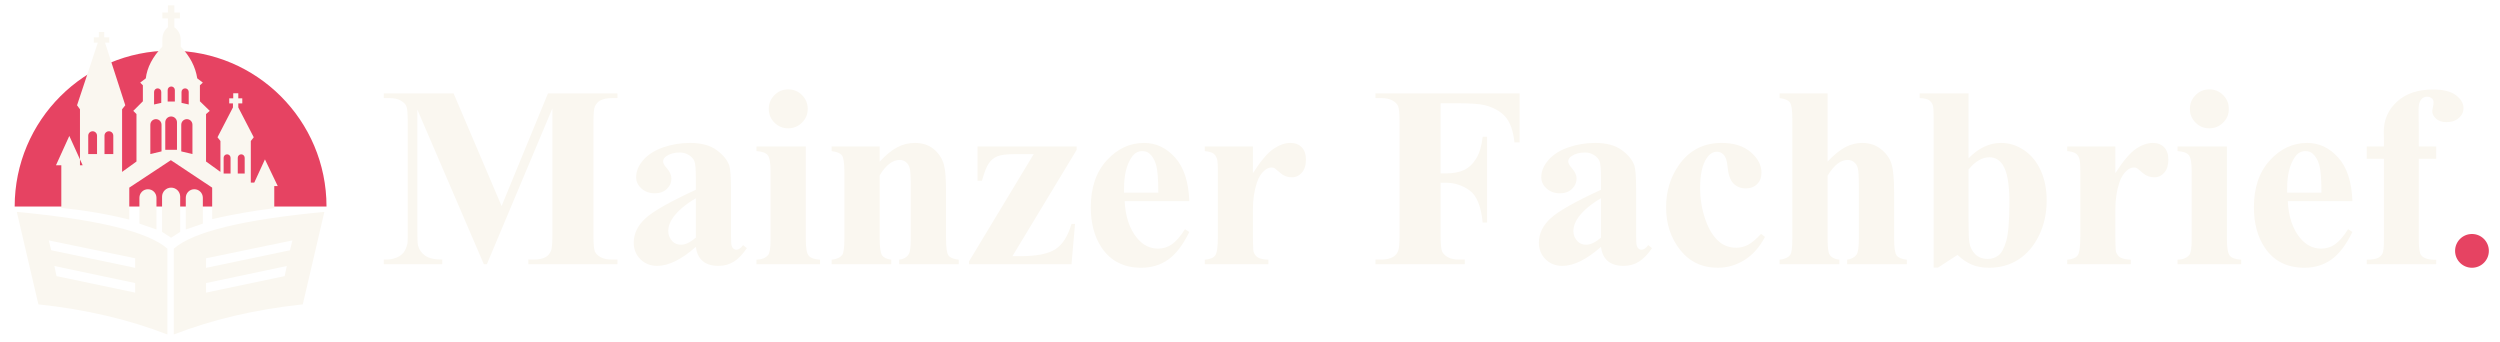
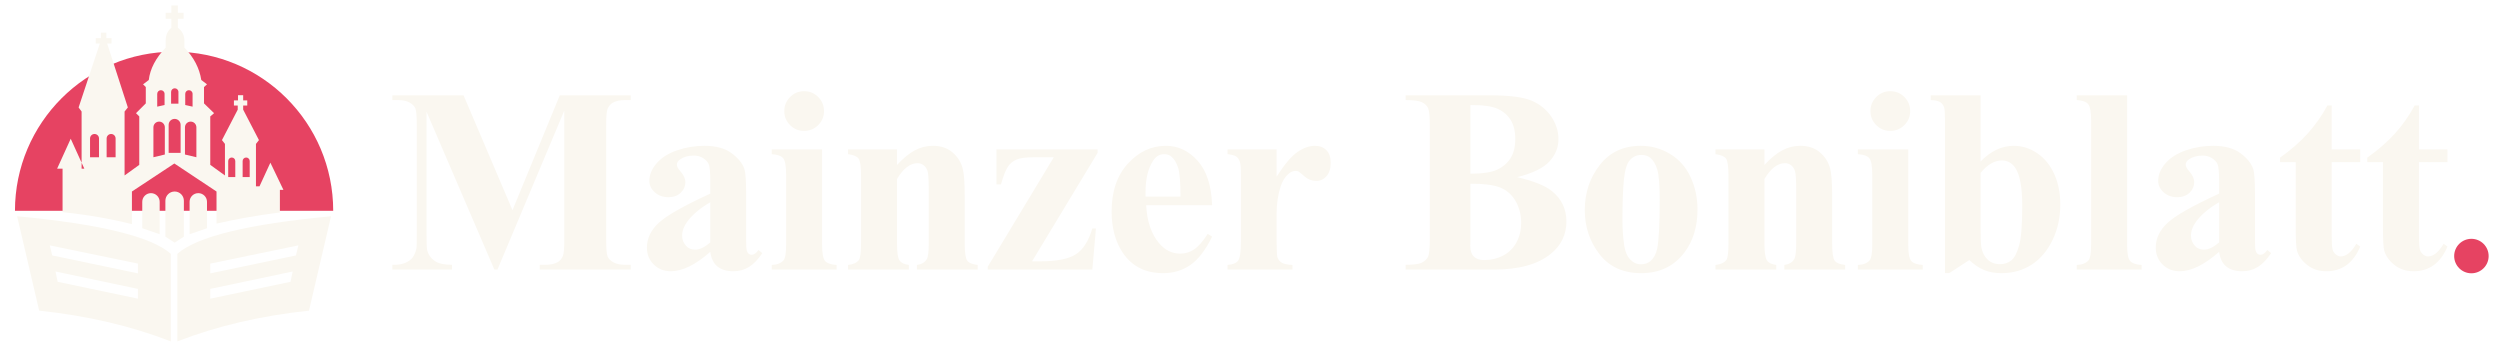
- <svg xmlns="http://www.w3.org/2000/svg" viewBox="0 0 937.988 128" width="938" height="128" role="img">
+ <svg xmlns="http://www.w3.org/2000/svg" viewBox="0 0 919.10 128" width="919" height="128" role="img">
  <path fill="#E64362" d="M5.5 77.5a58.5 58.5 0 0 1 117 0Z" />
  <g fill="#FAF7F0" fill-rule="evenodd">
    <path d="M23 78V62h-2l5-11 5 11h-1V41l-1.1-1.5L36.7 16h-1.5v-2h1.9v-2h2v2h1.9v2h-1.6L47 39.5 45.8 41v23.5l5.4-3.9V42.8L50 41.6l3.6-3.6V32l-1-1 2.1-1.6q.7-6.1 6.2-11.9V15q0-3.1 2.1-4.8V6.9h-2.1V4.7H63V2h2.4v2.7h2.1v2.2h-2.1v3.3q2.4 1.8 2.4 4.8v2.5q5.2 5.4 6.2 11.9l2.1 1.6-1.1 1v6l3.7 3.6-1.4 1.2v17.8l5.4 3.9V52.9l-1.1-1.4 5.8-11.2v-1.5H86v-1.9h1.5V35h1.9v1.9h1.5v1.9h-1.5v1.5l5.8 11.2-1.1 1.4v15.6h1.3l4-8.7 4.8 10h-1.3v8.3q-12.5 1.6-23.3 4.1V70.4L64.1 60.1 48.5 70.4v12Q36.6 79.4 23 78ZM33.1 50.9a1.65 1.65 0 0 1 3.3 0v6.9h-3.3ZM39.2 50.9a1.65 1.65 0 0 1 3.3 0v6.9h-3.3ZM56.4 46.8a2.1 2.1 0 0 1 4.2 0v10l-4.2 1ZM62 45.9a2.2 2.2 0 0 1 4.4 0v10.3H62ZM68 46.8a2.1 2.1 0 0 1 4.2 0v11l-4.2-1ZM57.8 34.5a1.35 1.35 0 0 1 2.7 0v4.1l-2.7.6ZM62.9 33.8a1.35 1.35 0 0 1 2.7 0v4.3h-2.7ZM68.1 34.5a1.35 1.35 0 0 1 2.7 0v4.7l-2.7-.6ZM83.9 59.2a1.3 1.3 0 0 1 2.6 0v5.9h-2.6ZM89.2 59.2a1.3 1.3 0 0 1 2.6 0v5.9h-2.6Z" />
    <path d="M52.3 74.2a3.2 3.2 0 0 1 6.4 0v11.9l-6.4-2.2ZM60.8 73.8a3.4 3.4 0 0 1 6.8 0V87l-3.4 2.2-3.4-2.2ZM69.7 74.2a3.2 3.2 0 0 1 6.4 0v9.7l-6.4 2.2Z" />
    <path d="M6.3 79.5Q52 83.8 62.8 93.3v32.2Q40.9 117 14.4 114.2ZM121.7 79.5Q76 83.8 65.2 93.3v32.2q21.9-8.5 48.4-11.3ZM18.3 90.2l32.4 6.7v3.6l-31.5-6.6ZM20.4 99.8l30.3 6.4v3.6l-29.5-6.2ZM109.7 90.2l-.9 3.7-31.5 6.6v-3.6ZM107.6 99.8l-.8 3.8-29.5 6.2v-3.6Z" />
  </g>
  <g transform="translate(144 33.53594) scale(0.88)">
-     <path fill="#FAF7F0" d="M50.22 49.74 L69.99 1.72 L99.63 1.72 L99.63 3.71 L97.27 3.71 C95.12 3.71 93.4 4.08 92.11 4.83 C91.22 5.34 90.5 6.18 89.97 7.36 C89.57 8.22 89.38 10.46 89.38 14.07 L89.38 62.09 C89.38 65.81 89.57 68.14 89.97 69.07 C90.36 70 91.17 70.82 92.38 71.52 C93.6 72.21 95.23 72.56 97.27 72.56 L99.63 72.56 L99.63 74.55 L61.61 74.55 L61.61 72.56 L63.97 72.56 C66.12 72.56 67.84 72.19 69.13 71.44 C70.02 70.93 70.74 70.07 71.27 68.86 C71.67 68 71.87 65.74 71.87 62.09 L71.87 8.11 L43.94 74.55 L42.65 74.55 L14.29 8.59 L14.29 59.89 C14.29 63.47 14.38 65.67 14.56 66.49 C15.02 68.28 16.03 69.74 17.59 70.87 C19.15 72 21.59 72.56 24.92 72.56 L24.92 74.55 L0 74.55 L0 72.56 L0.75 72.56 C2.36 72.6 3.87 72.34 5.26 71.78 C6.66 71.23 7.72 70.49 8.43 69.56 C9.15 68.62 9.7 67.32 10.1 65.63 C10.17 65.24 10.21 63.41 10.21 60.16 L10.21 14.07 C10.21 10.38 10.01 8.08 9.61 7.17 C9.22 6.26 8.41 5.45 7.2 4.75 C5.98 4.06 4.35 3.71 2.31 3.71 L0 3.71 L0 1.72 L29.76 1.72 ZM133.04 67.14 C126.92 72.55 121.42 75.25 116.55 75.25 C113.69 75.25 111.31 74.31 109.41 72.43 C107.51 70.55 106.56 68.19 106.56 65.37 C106.56 61.53 108.21 58.09 111.5 55.03 C114.8 51.97 121.98 47.89 133.04 42.81 L133.04 37.76 C133.04 33.96 132.84 31.57 132.42 30.59 C132.01 29.6 131.23 28.74 130.09 28.01 C128.94 27.28 127.65 26.91 126.22 26.91 C123.89 26.91 121.98 27.43 120.47 28.47 C119.54 29.11 119.08 29.86 119.08 30.72 C119.08 31.47 119.58 32.41 120.58 33.52 C121.94 35.06 122.62 36.54 122.62 37.97 C122.62 39.73 121.97 41.22 120.66 42.46 C119.35 43.69 117.64 44.31 115.53 44.31 C113.28 44.31 111.39 43.63 109.87 42.27 C108.34 40.91 107.58 39.32 107.58 37.49 C107.58 34.91 108.6 32.45 110.64 30.1 C112.69 27.76 115.53 25.96 119.18 24.71 C122.84 23.45 126.63 22.83 130.57 22.83 C135.33 22.83 139.1 23.84 141.88 25.86 C144.65 27.88 146.45 30.08 147.28 32.44 C147.78 33.95 148.03 37.4 148.03 42.81 L148.03 62.3 C148.03 64.6 148.12 66.04 148.3 66.63 C148.47 67.22 148.74 67.66 149.1 67.94 C149.46 68.23 149.87 68.37 150.34 68.37 C151.27 68.37 152.22 67.71 153.18 66.39 L154.79 67.68 C153 70.33 151.15 72.25 149.24 73.45 C147.32 74.65 145.14 75.25 142.71 75.25 C139.85 75.25 137.61 74.58 136 73.23 C134.38 71.89 133.4 69.86 133.04 67.14 ZM133.04 63.22 L133.04 46.41 C128.71 48.95 125.49 51.67 123.37 54.57 C121.98 56.5 121.28 58.46 121.28 60.42 C121.28 62.07 121.87 63.52 123.05 64.78 C123.95 65.74 125.2 66.23 126.81 66.23 C128.6 66.23 130.68 65.22 133.04 63.22 ZM172.41 0 C174.74 0 176.71 0.81 178.32 2.44 C179.93 4.07 180.74 6.03 180.74 8.33 C180.74 10.62 179.92 12.57 178.29 14.18 C176.66 15.79 174.7 16.6 172.41 16.6 C170.12 16.6 168.17 15.79 166.56 14.18 C164.95 12.57 164.14 10.62 164.14 8.33 C164.14 6.03 164.95 4.07 166.56 2.44 C168.17 0.81 170.12 0 172.41 0 ZM179.93 24.33 L179.93 64.13 C179.93 67.68 180.34 69.94 181.17 70.93 C181.99 71.91 183.6 72.47 186 72.62 L186 74.55 L158.88 74.55 L158.88 72.62 C161.1 72.55 162.74 71.9 163.82 70.68 C164.53 69.86 164.89 67.68 164.89 64.13 L164.89 34.8 C164.89 31.26 164.48 28.99 163.66 28.01 C162.83 27.03 161.24 26.46 158.88 26.32 L158.88 24.33 ZM211.41 24.33 L211.41 30.83 C213.98 28.04 216.46 26.01 218.82 24.73 C221.18 23.46 223.72 22.83 226.45 22.83 C229.7 22.83 232.41 23.73 234.56 25.54 C236.7 27.35 238.14 29.59 238.85 32.28 C239.43 34.32 239.71 38.24 239.71 44.04 L239.71 63.59 C239.71 67.46 240.06 69.87 240.76 70.82 C241.46 71.77 242.92 72.37 245.14 72.62 L245.14 74.55 L219.73 74.55 L219.73 72.62 C221.63 72.37 222.99 71.58 223.81 70.25 C224.39 69.36 224.67 67.14 224.67 63.59 L224.67 41.25 C224.67 37.13 224.51 34.54 224.19 33.46 C223.87 32.39 223.32 31.56 222.55 30.96 C221.78 30.37 220.93 30.08 220 30.08 C216.92 30.08 214.06 32.28 211.41 36.68 L211.41 63.59 C211.41 67.35 211.76 69.73 212.45 70.74 C213.15 71.74 214.45 72.37 216.35 72.62 L216.35 74.55 L190.94 74.55 L190.94 72.62 C193.06 72.4 194.56 71.72 195.45 70.58 C196.06 69.79 196.37 67.46 196.37 63.59 L196.37 35.23 C196.37 31.44 196.02 29.08 195.32 28.14 C194.62 27.21 193.16 26.6 190.94 26.32 L190.94 24.33 ZM293.21 74.55 L249.49 74.55 L249.49 73.37 L277.09 27.61 L269.04 27.61 C265.56 27.61 263.08 27.92 261.57 28.55 C260.07 29.17 258.85 30.18 257.92 31.56 C256.99 32.93 256.02 35.4 255.02 38.94 L253.14 38.94 L253.14 24.33 L295.41 24.33 L295.41 25.78 L268.02 71.11 L271.46 71.11 C278.33 71.11 283.29 70.13 286.33 68.16 C289.38 66.19 291.67 62.59 293.21 57.36 L294.71 57.36 ZM343.43 47.64 L315.87 47.64 C316.2 54.3 317.97 59.57 321.19 63.43 C323.66 66.4 326.63 67.89 330.11 67.89 C332.26 67.89 334.21 67.29 335.96 66.09 C337.72 64.89 339.6 62.73 341.6 59.62 L343.43 60.8 C340.71 66.35 337.7 70.28 334.4 72.59 C331.11 74.9 327.3 76.05 322.96 76.05 C315.52 76.05 309.88 73.19 306.04 67.46 C302.97 62.84 301.43 57.11 301.43 50.27 C301.43 41.89 303.69 35.23 308.22 30.27 C312.75 25.31 318.06 22.83 324.15 22.83 C329.23 22.83 333.64 24.91 337.39 29.08 C341.13 33.26 343.14 39.44 343.43 47.64 ZM330.21 44.04 C330.21 38.28 329.9 34.32 329.27 32.17 C328.65 30.02 327.67 28.4 326.35 27.29 C325.6 26.64 324.59 26.32 323.34 26.32 C321.48 26.32 319.96 27.23 318.77 29.06 C316.66 32.24 315.61 36.61 315.61 42.16 L315.61 44.04 ZM370.55 24.33 L370.55 35.72 C373.88 30.53 376.8 27.08 379.31 25.38 C381.81 23.68 384.23 22.83 386.56 22.83 C388.56 22.83 390.17 23.44 391.36 24.68 C392.56 25.92 393.16 27.66 393.16 29.92 C393.16 32.32 392.58 34.18 391.42 35.5 C390.25 36.83 388.85 37.49 387.2 37.49 C385.3 37.49 383.66 36.88 382.26 35.66 C380.86 34.45 380.04 33.77 379.79 33.62 C379.43 33.41 379.02 33.3 378.55 33.3 C377.52 33.3 376.53 33.69 375.6 34.48 C374.13 35.7 373.02 37.44 372.27 39.69 C371.12 43.17 370.55 47 370.55 51.19 L370.55 62.73 L370.61 65.74 C370.61 67.78 370.73 69.09 370.98 69.66 C371.41 70.63 372.05 71.34 372.89 71.78 C373.73 72.23 375.15 72.51 377.16 72.62 L377.16 74.55 L350.03 74.55 L350.03 72.62 C352.22 72.44 353.7 71.84 354.47 70.82 C355.24 69.8 355.62 67.1 355.62 62.73 L355.62 34.97 C355.62 32.1 355.48 30.28 355.19 29.49 C354.83 28.48 354.31 27.75 353.63 27.29 C352.95 26.82 351.75 26.5 350.03 26.32 L350.03 24.33 ZM450.58 5.91 L450.58 35.83 L452.68 35.83 C455.9 35.83 458.53 35.34 460.57 34.38 C462.61 33.41 464.34 31.78 465.75 29.49 C467.17 27.2 468.09 24.1 468.52 20.2 L470.4 20.2 L470.4 56.77 L468.52 56.77 C467.84 49.86 465.99 45.31 462.96 43.1 C459.94 40.9 456.51 39.8 452.68 39.8 L450.58 39.8 L450.58 62.09 C450.58 65.81 450.79 68.14 451.2 69.07 C451.61 70 452.42 70.82 453.62 71.52 C454.82 72.21 456.44 72.56 458.48 72.56 L460.89 72.56 L460.89 74.55 L422.81 74.55 L422.81 72.56 L425.23 72.56 C427.34 72.56 429.04 72.19 430.33 71.44 C431.26 70.93 431.98 70.07 432.48 68.86 C432.87 68 433.07 65.74 433.07 62.09 L433.07 14.18 C433.07 10.46 432.87 8.13 432.48 7.2 C432.09 6.27 431.29 5.45 430.09 4.75 C428.89 4.06 427.27 3.71 425.23 3.71 L422.81 3.71 L422.81 1.72 L484.26 1.72 L484.26 22.61 L482.06 22.61 C481.55 17.71 480.27 14.07 478.22 11.71 C476.16 9.35 473.18 7.68 469.27 6.71 C467.12 6.18 463.15 5.91 457.35 5.91 ZM518.96 67.14 C512.83 72.55 507.34 75.25 502.47 75.25 C499.6 75.25 497.22 74.31 495.32 72.43 C493.42 70.55 492.48 68.19 492.48 65.37 C492.48 61.53 494.12 58.09 497.42 55.03 C500.71 51.97 507.89 47.89 518.96 42.81 L518.96 37.76 C518.96 33.96 518.75 31.57 518.34 30.59 C517.93 29.6 517.15 28.74 516 28.01 C514.86 27.28 513.57 26.91 512.13 26.91 C509.81 26.91 507.89 27.43 506.39 28.47 C505.46 29.11 504.99 29.86 504.99 30.72 C504.99 31.47 505.49 32.41 506.49 33.52 C507.85 35.06 508.54 36.54 508.54 37.97 C508.54 39.73 507.88 41.22 506.57 42.46 C505.27 43.69 503.56 44.31 501.45 44.31 C499.19 44.31 497.3 43.63 495.78 42.27 C494.26 40.91 493.5 39.32 493.5 37.49 C493.5 34.91 494.52 32.45 496.56 30.1 C498.6 27.76 501.45 25.96 505.1 24.71 C508.75 23.45 512.55 22.83 516.48 22.83 C521.25 22.83 525.02 23.84 527.79 25.86 C530.57 27.88 532.36 30.08 533.19 32.44 C533.69 33.95 533.94 37.4 533.94 42.81 L533.94 62.3 C533.94 64.6 534.03 66.04 534.21 66.63 C534.39 67.22 534.66 67.66 535.01 67.94 C535.37 68.23 535.78 68.37 536.25 68.37 C537.18 68.37 538.13 67.71 539.1 66.39 L540.71 67.68 C538.92 70.33 537.06 72.25 535.15 73.45 C533.23 74.65 531.06 75.25 528.62 75.25 C525.76 75.25 523.52 74.58 521.91 73.23 C520.3 71.89 519.31 69.86 518.96 67.14 ZM518.96 63.22 L518.96 46.41 C514.62 48.95 511.4 51.67 509.29 54.57 C507.89 56.5 507.19 58.46 507.19 60.42 C507.19 62.07 507.78 63.52 508.96 64.78 C509.86 65.74 511.11 66.23 512.72 66.23 C514.51 66.23 516.59 65.22 518.96 63.22 ZM587.22 61.61 L588.89 62.9 C586.52 67.34 583.58 70.64 580.05 72.81 C576.52 74.97 572.77 76.05 568.8 76.05 C562.1 76.05 556.75 73.53 552.74 68.48 C548.73 63.43 546.72 57.36 546.72 50.27 C546.72 43.43 548.55 37.42 552.2 32.23 C556.61 25.96 562.68 22.83 570.41 22.83 C575.6 22.83 579.73 24.13 582.79 26.75 C585.85 29.36 587.38 32.28 587.38 35.5 C587.38 37.54 586.77 39.17 585.53 40.39 C584.29 41.61 582.67 42.22 580.67 42.22 C578.56 42.22 576.81 41.52 575.43 40.12 C574.05 38.73 573.2 36.24 572.88 32.66 C572.67 30.4 572.15 28.82 571.32 27.93 C570.5 27.03 569.53 26.59 568.42 26.59 C566.7 26.59 565.24 27.5 564.02 29.33 C562.16 32.08 561.23 36.31 561.23 42 C561.23 46.73 561.98 51.25 563.48 55.56 C564.99 59.88 567.04 63.09 569.66 65.21 C571.63 66.74 573.96 67.51 576.64 67.51 C578.4 67.51 580.06 67.1 581.64 66.28 C583.21 65.46 585.07 63.9 587.22 61.61 ZM615.58 1.72 L615.58 30.78 C618.34 27.88 620.86 25.83 623.15 24.63 C625.45 23.43 627.83 22.83 630.3 22.83 C633.45 22.83 636.14 23.72 638.38 25.51 C640.62 27.3 642.11 29.41 642.84 31.82 C643.57 34.24 643.94 38.31 643.94 44.04 L643.94 63.65 C643.94 67.48 644.3 69.87 645.01 70.82 C645.73 71.77 647.18 72.37 649.37 72.62 L649.37 74.55 L623.91 74.55 L623.91 72.62 C625.7 72.37 627.04 71.65 627.93 70.47 C628.58 69.54 628.9 67.26 628.9 63.65 L628.9 41.25 C628.9 37.1 628.74 34.49 628.42 33.44 C628.1 32.38 627.55 31.56 626.78 30.96 C626.01 30.37 625.14 30.08 624.17 30.08 C622.74 30.08 621.35 30.57 619.99 31.56 C618.62 32.54 617.16 34.27 615.58 36.74 L615.58 63.65 C615.58 67.23 615.85 69.47 616.39 70.36 C617.07 71.58 618.46 72.33 620.58 72.62 L620.58 74.55 L595.12 74.55 L595.12 72.62 C597.23 72.4 598.73 71.72 599.63 70.58 C600.24 69.79 600.54 67.48 600.54 63.65 L600.54 12.62 C600.54 8.83 600.19 6.46 599.49 5.53 C598.8 4.6 597.34 3.99 595.12 3.71 L595.12 1.72 ZM675.68 1.72 L675.68 29.38 C679.91 25.01 684.53 22.83 689.54 22.83 C692.98 22.83 696.22 23.84 699.26 25.86 C702.31 27.88 704.69 30.76 706.41 34.48 C708.13 38.21 708.98 42.5 708.98 47.37 C708.98 52.85 707.89 57.83 705.71 62.3 C703.52 66.78 700.61 70.19 696.95 72.54 C693.3 74.88 689.13 76.05 684.44 76.05 C681.72 76.05 679.3 75.63 677.19 74.77 C675.07 73.91 673 72.51 670.96 70.58 L662.63 76 L660.81 76 L660.81 12.14 C660.81 9.24 660.68 7.45 660.43 6.77 C660.07 5.76 659.51 5.02 658.74 4.54 C657.97 4.06 656.67 3.78 654.84 3.71 L654.84 1.72 ZM675.68 34.16 L675.68 56.5 C675.68 61.05 675.79 63.95 676.01 65.21 C676.36 67.32 677.22 69.03 678.58 70.33 C679.94 71.64 681.68 72.29 683.79 72.29 C685.62 72.29 687.19 71.78 688.49 70.74 C689.8 69.7 690.89 67.64 691.77 64.56 C692.65 61.48 693.09 55.93 693.09 47.91 C693.09 40.21 692.12 34.93 690.19 32.07 C688.79 29.99 686.91 28.95 684.55 28.95 C681.47 28.95 678.51 30.69 675.68 34.16 ZM738.26 24.33 L738.26 35.72 C741.59 30.53 744.51 27.08 747.01 25.38 C749.52 23.68 751.94 22.83 754.26 22.83 C756.27 22.83 757.87 23.44 759.07 24.68 C760.27 25.92 760.87 27.66 760.87 29.92 C760.87 32.32 760.29 34.18 759.12 35.5 C757.96 36.83 756.55 37.49 754.91 37.49 C753.01 37.49 751.36 36.88 749.97 35.66 C748.57 34.45 747.75 33.77 747.5 33.62 C747.14 33.41 746.73 33.3 746.26 33.3 C745.22 33.3 744.24 33.69 743.31 34.48 C741.84 35.7 740.73 37.44 739.98 39.69 C738.83 43.17 738.26 47 738.26 51.19 L738.26 62.73 L738.31 65.74 C738.31 67.78 738.44 69.09 738.69 69.66 C739.12 70.63 739.75 71.34 740.59 71.78 C741.43 72.23 742.86 72.51 744.86 72.62 L744.86 74.55 L717.74 74.55 L717.74 72.62 C719.92 72.44 721.4 71.84 722.17 70.82 C722.94 69.8 723.33 67.1 723.33 62.73 L723.33 34.97 C723.33 32.1 723.18 30.28 722.9 29.49 C722.54 28.48 722.02 27.75 721.34 27.29 C720.66 26.82 719.46 26.5 717.74 26.32 L717.74 24.33 ZM778.33 0 C780.65 0 782.62 0.81 784.23 2.44 C785.84 4.07 786.65 6.03 786.65 8.33 C786.65 10.62 785.84 12.57 784.21 14.18 C782.58 15.79 780.62 16.6 778.33 16.6 C776.03 16.6 774.08 15.79 772.47 14.18 C770.86 12.57 770.05 10.62 770.05 8.33 C770.05 6.03 770.86 4.07 772.47 2.44 C774.08 0.81 776.03 0 778.33 0 ZM785.84 24.33 L785.84 64.13 C785.84 67.68 786.26 69.94 787.08 70.93 C787.9 71.91 789.51 72.47 791.91 72.62 L791.91 74.55 L764.79 74.55 L764.79 72.62 C767.01 72.55 768.66 71.9 769.73 70.68 C770.45 69.86 770.81 67.68 770.81 64.13 L770.81 34.8 C770.81 31.26 770.39 28.99 769.57 28.01 C768.75 27.03 767.15 26.46 764.79 26.32 L764.79 24.33 ZM839.34 47.64 L811.79 47.64 C812.11 54.3 813.88 59.57 817.1 63.43 C819.58 66.4 822.55 67.89 826.02 67.89 C828.17 67.89 830.12 67.29 831.88 66.09 C833.63 64.89 835.51 62.73 837.51 59.62 L839.34 60.8 C836.62 66.35 833.61 70.28 830.32 72.59 C827.02 74.9 823.21 76.05 818.88 76.05 C811.43 76.05 805.79 73.19 801.96 67.46 C798.88 62.84 797.34 57.11 797.34 50.27 C797.34 41.89 799.6 35.23 804.13 30.27 C808.66 25.31 813.97 22.83 820.06 22.83 C825.14 22.83 829.56 24.91 833.3 29.08 C837.04 33.26 839.05 39.44 839.34 47.64 ZM826.13 44.04 C826.13 38.28 825.81 34.32 825.19 32.17 C824.56 30.02 823.59 28.4 822.26 27.29 C821.51 26.64 820.51 26.32 819.25 26.32 C817.39 26.32 815.87 27.23 814.69 29.06 C812.57 32.24 811.52 36.61 811.52 42.16 L811.52 44.04 ZM867.65 29.59 L867.65 64.45 C867.65 67.82 868 69.93 868.72 70.79 C869.87 72.12 871.98 72.72 875.06 72.62 L875.06 74.55 L845.46 74.55 L845.46 72.62 C847.72 72.58 849.32 72.32 850.27 71.84 C851.22 71.35 851.87 70.68 852.23 69.82 C852.59 68.96 852.77 67.17 852.77 64.45 L852.77 29.59 L845.46 29.59 L845.46 24.33 L852.77 24.33 L852.77 20.63 L852.71 18.1 C852.71 12.94 854.6 8.65 858.38 5.21 C862.16 1.77 867.27 0.05 873.72 0.05 C878.12 0.05 881.39 0.88 883.52 2.52 C885.65 4.17 886.71 6 886.71 8 C886.71 9.61 886.05 11.01 884.73 12.19 C883.4 13.37 881.65 13.96 879.46 13.96 C877.6 13.96 876.12 13.48 875.03 12.51 C873.94 11.55 873.39 10.47 873.39 9.29 C873.39 8.97 873.5 8.31 873.72 7.3 C873.86 6.7 873.93 6.12 873.93 5.59 C873.93 4.83 873.72 4.28 873.29 3.92 C872.71 3.38 872.01 3.12 871.19 3.12 C870.15 3.12 869.28 3.54 868.59 4.4 C867.89 5.26 867.54 6.64 867.54 8.54 L867.65 17.94 L867.65 24.33 L875.06 24.33 L875.06 29.59 Z" />
-     <circle fill="#E64362" cx="890.314" cy="68.855" r="7.2" />
+     <path fill="#FAF7F0" d="M50.47 49.7 70.23 1.7H99.87V3.69H97.5Q94.28 3.69 92.35 4.81Q91.01 5.57 90.2 7.34Q89.61 8.63 89.61 14.05V62.04Q89.61 67.63 90.2 69.02Q90.79 70.42 92.62 71.47Q94.44 72.51 97.5 72.51H99.87V74.5H61.86V72.51H64.22Q67.44 72.51 69.37 71.39Q70.71 70.63 71.52 68.81Q72.11 67.52 72.11 62.04V8.09L44.19 74.5H42.9L14.56 8.57V59.84Q14.56 65.21 14.83 66.45Q15.52 69.13 17.86 70.82Q20.2 72.51 25.19 72.51V74.5H0.28V72.51H1.03Q3.44 72.57 5.54 71.74Q7.63 70.9 8.71 69.51Q9.78 68.11 10.37 65.59Q10.48 65 10.48 60.11V14.05Q10.48 8.52 9.89 7.15Q9.3 5.78 7.47 4.73Q5.65 3.69 2.59 3.69H0.28V1.7H30.02ZM133.1 67.09Q123.92 75.2 116.62 75.2Q112.32 75.2 109.48 72.38Q106.63 69.56 106.63 65.32Q106.63 59.57 111.57 54.98Q116.51 50.39 133.1 42.77V37.72Q133.1 32.03 132.48 30.56Q131.87 29.08 130.15 27.98Q128.43 26.88 126.28 26.88Q122.79 26.88 120.54 28.44Q119.14 29.4 119.14 30.69Q119.14 31.82 120.64 33.48Q122.68 35.79 122.68 37.94Q122.68 40.57 120.73 42.42Q118.77 44.27 115.6 44.27Q112.22 44.27 109.93 42.23Q107.65 40.19 107.65 37.46Q107.65 33.59 110.71 30.07Q113.77 26.56 119.25 24.68Q124.72 22.8 130.63 22.8Q137.77 22.8 141.93 25.83Q146.09 28.87 147.33 32.41Q148.08 34.66 148.08 42.77V62.26Q148.08 65.7 148.35 66.58Q148.62 67.47 149.15 67.9Q149.69 68.33 150.39 68.33Q151.78 68.33 153.23 66.34L154.84 67.63Q152.16 71.6 149.29 73.4Q146.41 75.2 142.76 75.2Q138.47 75.2 136.05 73.18Q133.64 71.17 133.1 67.09ZM133.1 63.17V46.37Q126.6 50.18 123.44 54.53Q121.34 57.43 121.34 60.38Q121.34 62.85 123.11 64.73Q124.46 66.18 126.87 66.18Q129.56 66.18 133.1 63.17ZM172.29 -0.02Q175.78 -0.02 178.2 2.42Q180.61 4.87 180.61 8.3Q180.61 11.74 178.17 14.16Q175.73 16.57 172.29 16.57Q168.86 16.57 166.44 14.16Q164.02 11.74 164.02 8.3Q164.02 4.87 166.44 2.42Q168.86 -0.02 172.29 -0.02ZM179.81 24.3V64.08Q179.81 69.4 181.04 70.88Q182.28 72.35 185.87 72.57V74.5H158.76V72.57Q162.09 72.46 163.7 70.63Q164.78 69.4 164.78 64.08V34.77Q164.78 29.46 163.54 27.98Q162.31 26.5 158.76 26.29V24.3ZM211.11 24.3V30.8Q214.97 26.61 218.52 24.71Q222.06 22.8 226.14 22.8Q231.03 22.8 234.25 25.51Q237.47 28.22 238.54 32.25Q239.4 35.31 239.4 44.01V63.55Q239.4 69.35 240.45 70.77Q241.5 72.19 244.82 72.57V74.5H219.43V72.57Q222.28 72.19 223.51 70.21Q224.37 68.86 224.37 63.55V41.21Q224.37 35.04 223.89 33.43Q223.4 31.82 222.25 30.93Q221.09 30.05 219.7 30.05Q215.08 30.05 211.11 36.65V63.55Q211.11 69.18 212.16 70.69Q213.2 72.19 216.05 72.57V74.5H190.65V72.57Q193.82 72.25 195.16 70.53Q196.08 69.35 196.08 63.55V35.2Q196.08 29.51 195.03 28.11Q193.98 26.72 190.65 26.29V24.3ZM292.71 74.5H249.01V73.32L276.61 27.58H268.55Q263.35 27.58 261.09 28.52Q258.84 29.46 257.44 31.52Q256.05 33.59 254.54 38.91H252.66V24.3H294.91V25.75L267.53 71.06H270.97Q281.28 71.06 285.84 68.11Q290.4 65.16 292.71 57.32H294.22ZM342.75 47.6H315.21Q315.69 57.59 320.52 63.39Q324.23 67.84 329.44 67.84Q332.66 67.84 335.29 66.04Q337.92 64.25 340.93 59.57L342.75 60.76Q338.67 69.08 333.73 72.54Q328.79 76 322.3 76Q311.13 76 305.38 67.41Q300.77 60.49 300.77 50.23Q300.77 37.67 307.56 30.23Q314.35 22.8 323.48 22.8Q331.1 22.8 336.71 29.05Q342.32 35.31 342.75 47.6ZM329.54 44.01Q329.54 35.36 328.6 32.14Q327.66 28.92 325.68 27.26Q324.55 26.29 322.67 26.29Q319.88 26.29 318.11 29.03Q314.94 33.81 314.94 42.13V44.01ZM369.7 24.3V35.68Q374.69 27.9 378.45 25.35Q382.21 22.8 385.7 22.8Q388.71 22.8 390.51 24.65Q392.3 26.5 392.3 29.89Q392.3 33.48 390.56 35.47Q388.81 37.46 386.34 37.46Q383.5 37.46 381.41 35.63Q379.31 33.81 378.94 33.59Q378.4 33.27 377.7 33.27Q376.14 33.27 374.75 34.45Q372.55 36.27 371.42 39.66Q369.7 44.86 369.7 51.15V62.69L369.76 65.7Q369.76 68.76 370.13 69.61Q370.78 71.06 372.04 71.74Q373.3 72.41 376.31 72.57V74.5H349.19V72.57Q352.47 72.3 353.62 70.77Q354.78 69.24 354.78 62.69V34.93Q354.78 30.64 354.35 29.46Q353.81 27.95 352.79 27.26Q351.77 26.56 349.19 26.29V24.3ZM470.2 35.9Q480.57 38.31 484.75 41.75Q490.77 46.64 490.77 54.42Q490.77 62.64 484.16 68Q476.06 74.5 460.59 74.5H423.6V72.51Q428.65 72.51 430.45 71.57Q432.25 70.63 432.97 69.13Q433.7 67.63 433.7 61.72V14.48Q433.7 8.57 432.97 7.04Q432.25 5.51 430.42 4.6Q428.6 3.69 423.6 3.69V1.7H458.5Q471.01 1.7 476.22 3.93Q481.43 6.16 484.43 10.59Q487.44 15.01 487.44 20.01Q487.44 25.27 483.63 29.38Q479.81 33.48 470.2 35.9ZM450.66 34.45Q458.29 34.45 461.91 32.73Q465.53 31.01 467.47 27.9Q469.4 24.79 469.4 19.95Q469.4 15.12 467.49 12.03Q465.59 8.95 462.04 7.34Q458.5 5.73 450.66 5.78ZM450.66 38.64V61.99L450.61 64.68Q450.61 67.57 452.09 69.05Q453.56 70.53 456.46 70.53Q460.76 70.53 464.38 68.62Q468 66.72 469.94 63.09Q471.87 59.47 471.87 55.01Q471.87 49.91 469.51 45.86Q467.14 41.8 463.01 40.19Q458.88 38.58 450.66 38.64ZM521.85 22.8Q528.4 22.8 534.04 26.18Q539.68 29.56 542.6 35.79Q545.53 42.02 545.53 49.43Q545.53 60.11 540.11 67.31Q533.56 76 522.01 76Q510.69 76 504.57 68.06Q498.44 60.11 498.44 49.64Q498.44 38.85 504.7 30.83Q510.95 22.8 521.85 22.8ZM522.07 26.61Q519.33 26.61 517.37 28.68Q515.41 30.74 514.79 36.84Q514.18 42.93 514.18 53.78Q514.18 59.52 514.93 64.51Q515.52 68.33 517.45 70.31Q519.38 72.3 521.85 72.3Q524.27 72.3 525.88 70.96Q527.97 69.13 528.67 65.86Q529.74 60.76 529.74 45.24Q529.74 36.11 528.72 32.7Q527.7 29.3 525.72 27.74Q524.32 26.61 522.07 26.61ZM573.5 24.3V30.8Q577.37 26.61 580.91 24.71Q584.45 22.8 588.53 22.8Q593.42 22.8 596.64 25.51Q599.86 28.22 600.93 32.25Q601.79 35.31 601.79 44.01V63.55Q601.79 69.35 602.84 70.77Q603.89 72.19 607.22 72.57V74.5H581.82V72.57Q584.67 72.19 585.9 70.21Q586.76 68.86 586.76 63.55V41.21Q586.76 35.04 586.28 33.43Q585.79 31.82 584.64 30.93Q583.49 30.05 582.09 30.05Q577.47 30.05 573.5 36.65V63.55Q573.5 69.18 574.55 70.69Q575.59 72.19 578.44 72.57V74.5H553.05V72.57Q556.21 72.25 557.55 70.53Q558.47 69.35 558.47 63.55V35.2Q558.47 29.51 557.42 28.11Q556.37 26.72 553.05 26.29V24.3ZM626.06 -0.02Q629.55 -0.02 631.97 2.42Q634.38 4.87 634.38 8.3Q634.38 11.74 631.94 14.16Q629.5 16.57 626.06 16.57Q622.62 16.57 620.21 14.16Q617.79 11.74 617.79 8.3Q617.79 4.87 620.21 2.42Q622.62 -0.02 626.06 -0.02ZM633.58 24.3V64.08Q633.58 69.4 634.81 70.88Q636.05 72.35 639.64 72.57V74.5H612.53V72.57Q615.86 72.46 617.47 70.63Q618.54 69.4 618.54 64.08V34.77Q618.54 29.46 617.31 27.98Q616.07 26.5 612.53 26.29V24.3ZM663.8 1.7V29.35Q670.14 22.8 677.65 22.8Q682.81 22.8 687.37 25.83Q691.93 28.87 694.51 34.45Q697.09 40.03 697.09 47.33Q697.09 55.55 693.81 62.26Q690.54 68.97 685.06 72.49Q679.59 76 672.55 76Q668.47 76 665.31 74.71Q662.14 73.43 659.08 70.53L650.76 75.95H648.93V12.12Q648.93 7.77 648.56 6.75Q648.02 5.24 646.86 4.52Q645.71 3.79 642.97 3.69V1.7ZM663.8 34.13V56.46Q663.8 63.28 664.12 65.16Q664.66 68.33 666.7 70.29Q668.74 72.25 671.91 72.25Q674.65 72.25 676.61 70.69Q678.57 69.13 679.88 64.51Q681.2 59.9 681.2 47.87Q681.2 36.33 678.3 32.03Q676.2 28.92 672.66 28.92Q668.04 28.92 663.8 34.13ZM725.01 1.7V64.08Q725.01 69.4 726.24 70.88Q727.48 72.35 731.07 72.57V74.5H703.96V72.57Q707.29 72.46 708.9 70.63Q709.97 69.4 709.97 64.08V12.12Q709.97 6.85 708.74 5.38Q707.5 3.9 703.96 3.69V1.7ZM763.45 67.09Q754.27 75.2 746.97 75.2Q742.67 75.2 739.82 72.38Q736.98 69.56 736.98 65.32Q736.98 59.57 741.92 54.98Q746.86 50.39 763.45 42.77V37.72Q763.45 32.03 762.83 30.56Q762.21 29.08 760.49 27.98Q758.78 26.88 756.63 26.88Q753.14 26.88 750.88 28.44Q749.49 29.4 749.49 30.69Q749.49 31.82 750.99 33.48Q753.03 35.79 753.03 37.94Q753.03 40.57 751.07 42.42Q749.11 44.27 745.95 44.27Q742.56 44.27 740.28 42.23Q738 40.19 738 37.46Q738 33.59 741.06 30.07Q744.12 26.56 749.6 24.68Q755.07 22.8 760.98 22.8Q768.12 22.8 772.28 25.83Q776.44 28.87 777.67 32.41Q778.43 34.66 778.43 42.77V62.26Q778.43 65.7 778.69 66.58Q778.96 67.47 779.5 67.9Q780.04 68.33 780.73 68.33Q782.13 68.33 783.58 66.34L785.19 67.63Q782.51 71.6 779.63 73.4Q776.76 75.2 773.11 75.2Q768.82 75.2 766.4 73.18Q763.98 71.17 763.45 67.09ZM763.45 63.17V46.37Q756.95 50.18 753.78 54.53Q751.69 57.43 751.69 60.38Q751.69 62.85 753.46 64.73Q754.8 66.18 757.22 66.18Q759.9 66.18 763.45 63.17ZM810.48 5.94V24.3H822.4V29.62H810.48V60.59Q810.48 64.94 810.88 66.21Q811.28 67.47 812.3 68.25Q813.32 69.02 814.18 69.02Q817.67 69.02 820.79 63.71L822.4 64.89Q818.05 75.2 808.28 75.2Q803.5 75.2 800.2 72.54Q796.89 69.88 795.98 66.61Q795.45 64.78 795.45 56.73V29.62H788.9V27.74Q795.66 22.96 800.41 17.7Q805.16 12.44 808.71 5.94ZM846.93 5.94V24.3H858.85V29.62H846.93V60.59Q846.93 64.94 847.33 66.21Q847.74 67.47 848.76 68.25Q849.78 69.02 850.64 69.02Q854.13 69.02 857.24 63.71L858.85 64.89Q854.5 75.2 844.73 75.2Q839.95 75.2 836.65 72.54Q833.35 69.88 832.44 66.61Q831.9 64.78 831.9 56.73V29.62H825.35V27.74Q832.11 22.96 836.87 17.7Q841.62 12.44 845.16 5.94Z" />
+     <circle fill="#E64362" cx="868.85" cy="68.855" r="7.2" />
  </g>
</svg>
